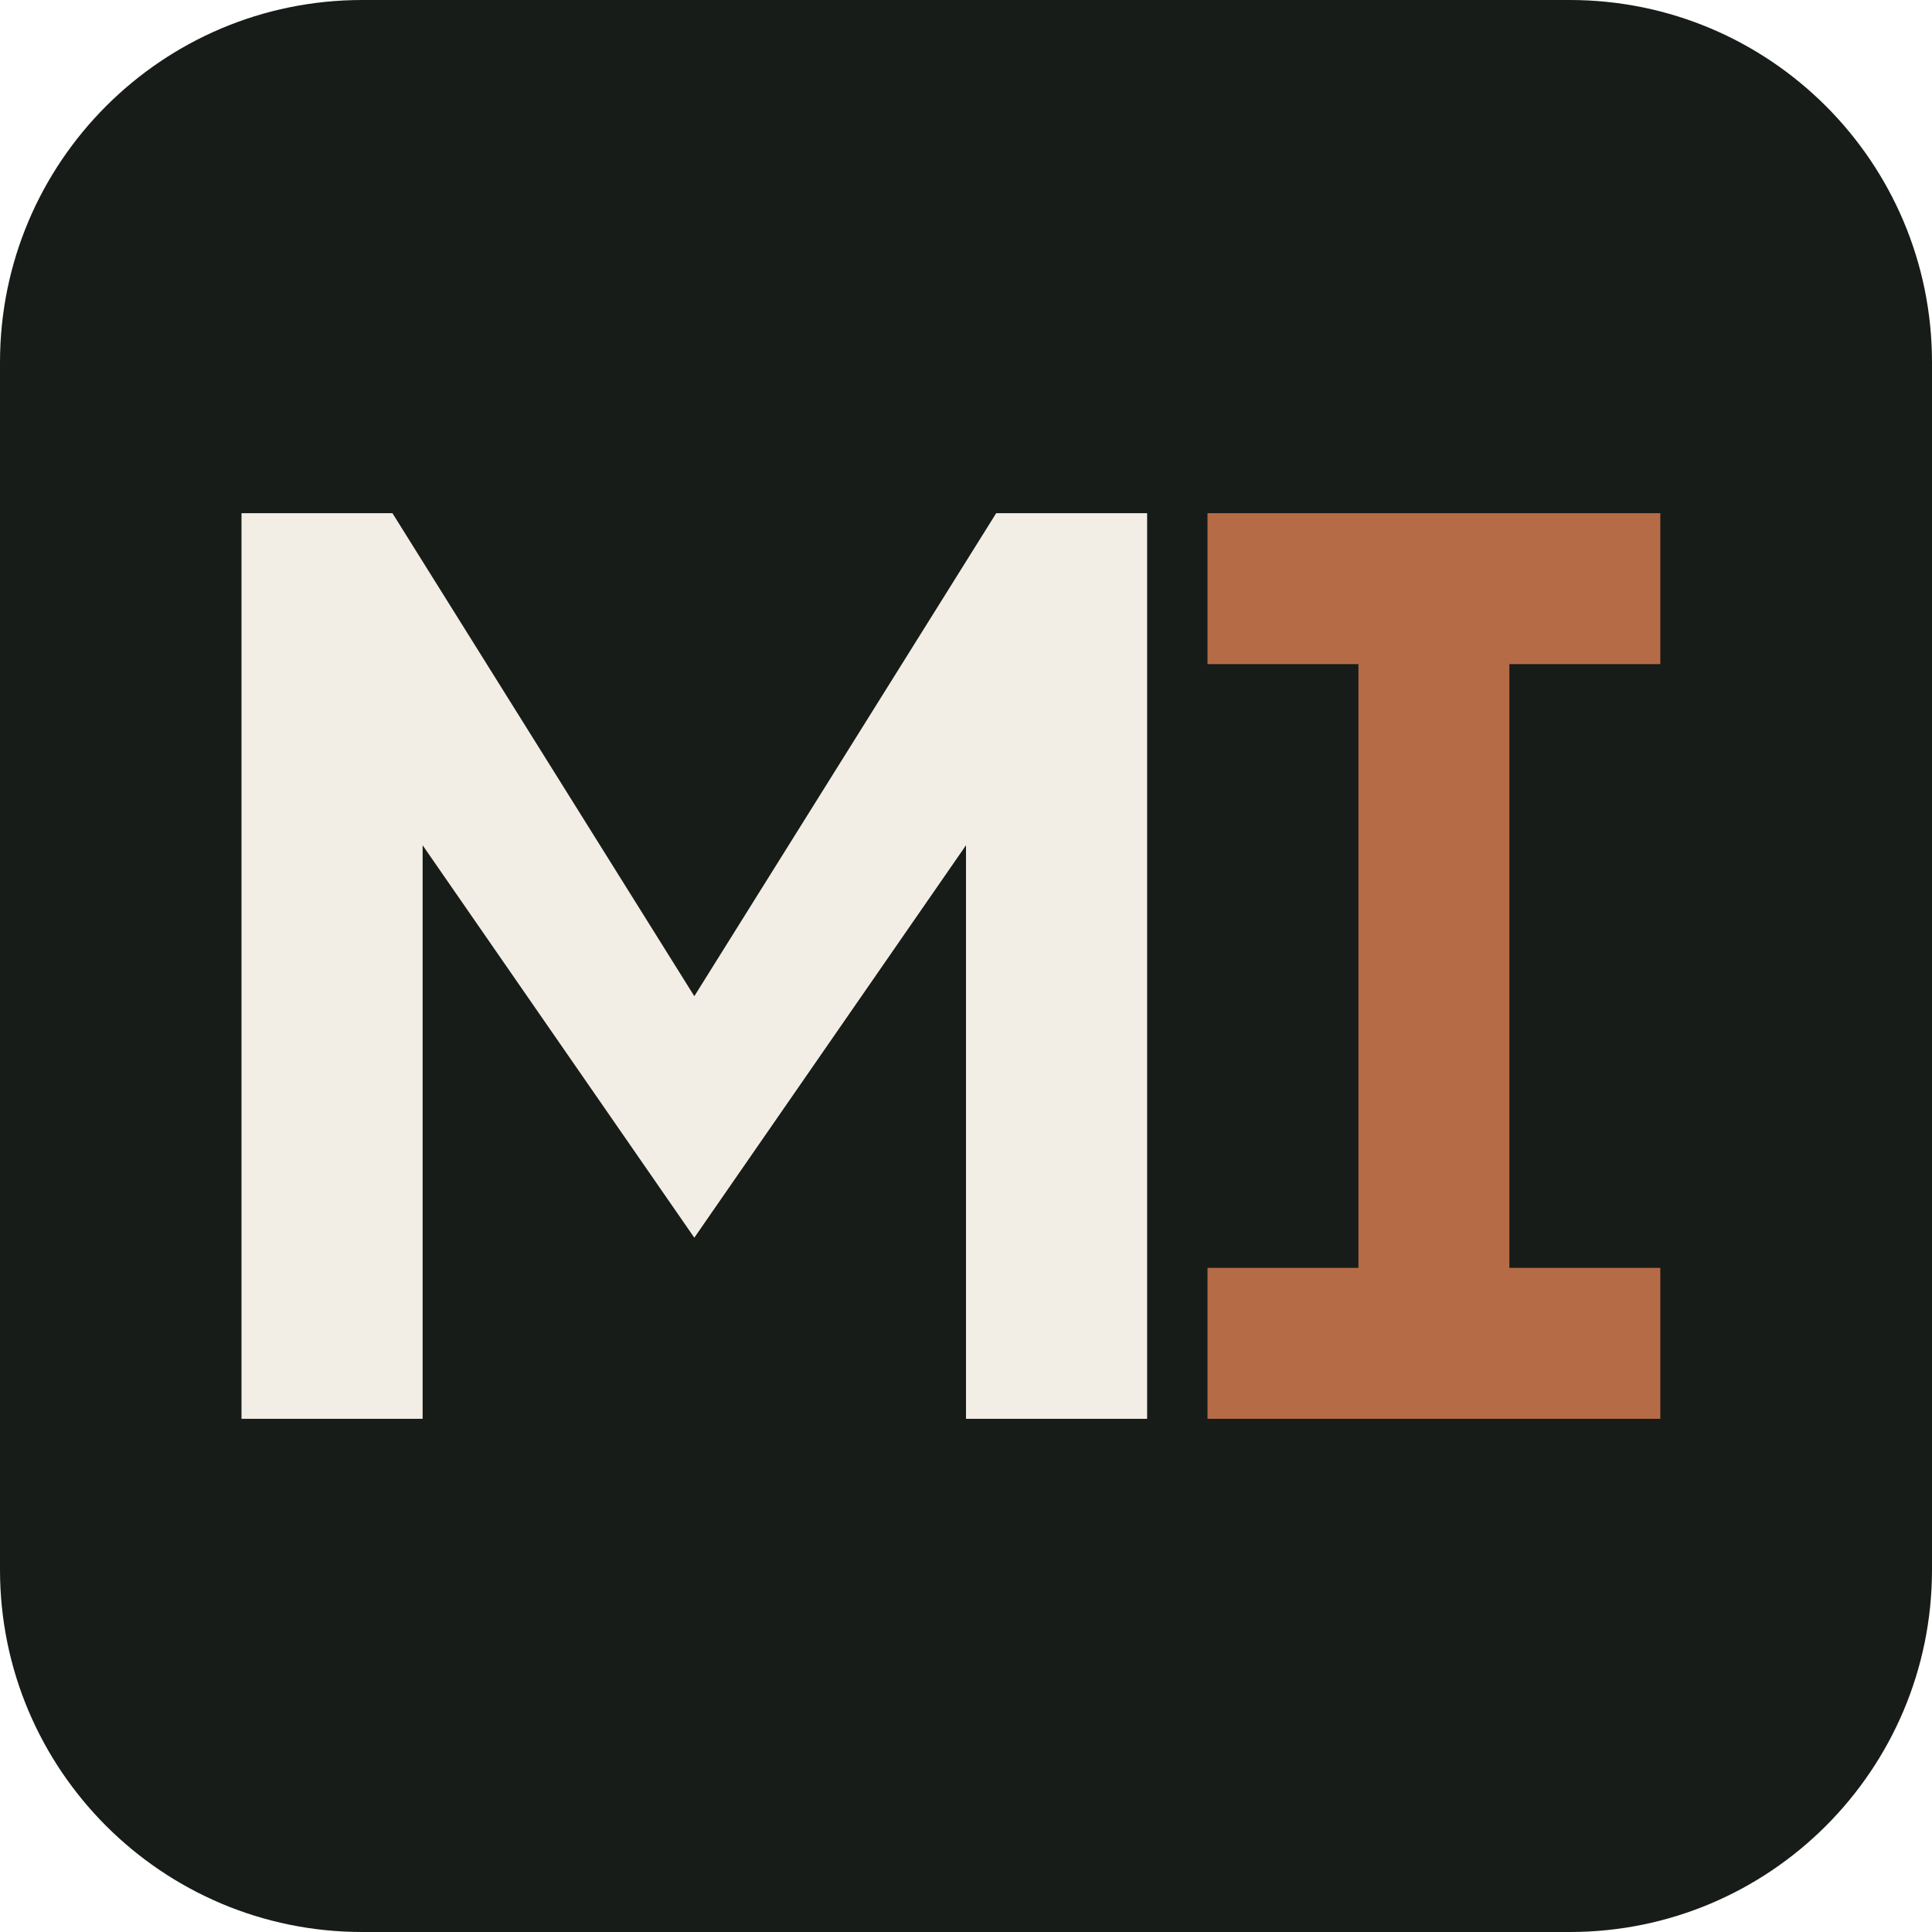
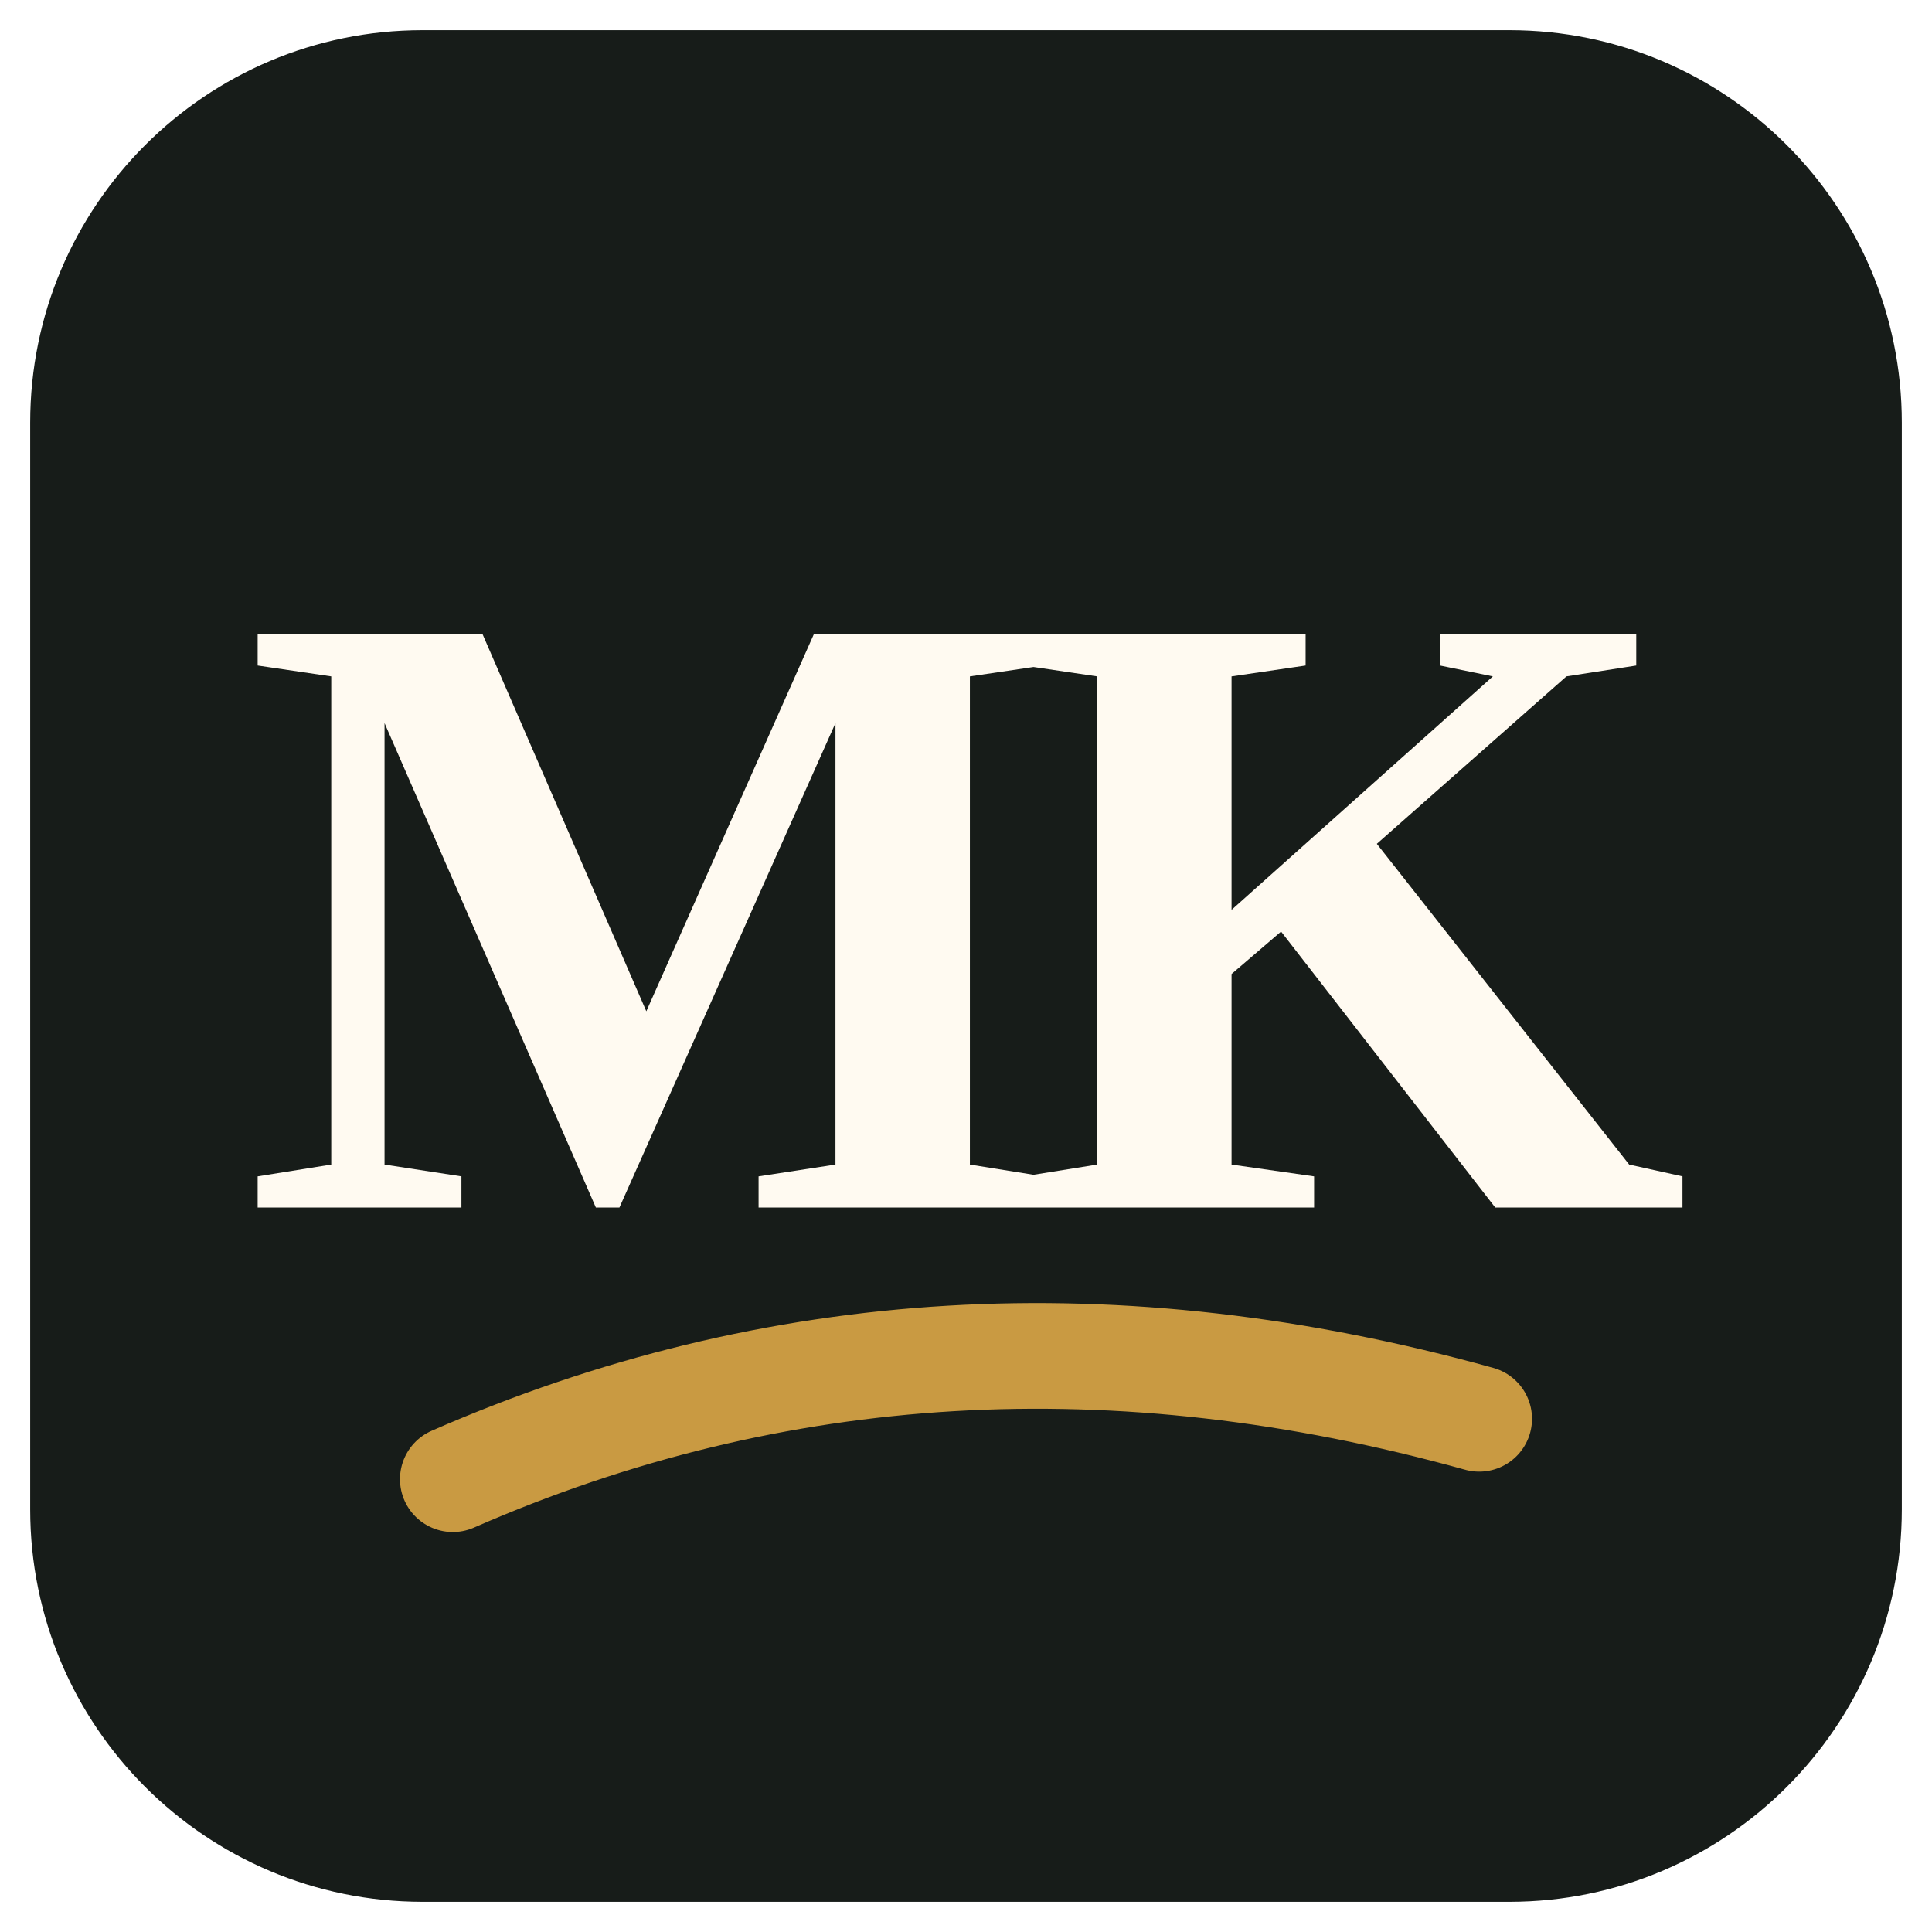
<svg xmlns="http://www.w3.org/2000/svg" viewBox="0 0 64 64">
-   <rect width="64" height="64" rx="12" fill="#171c19" />
-   <path d="M8 47V17h5l10 16 10-16h5v30h-6V28L23 41 14 28v19z" fill="#f3eee5" />
-   <path d="M40 17h15v5h-5v20h5v5H40v-5h5V22h-5z" fill="#b66b47" />
+   <rect x="1" y="1" width="62" height="62" rx="13" fill="#171c19" />
+   <text x="32" y="40" text-anchor="middle" font-family="Georgia, 'Times New Roman', serif" font-size="29" font-weight="700" letter-spacing="-2" fill="#fffaf1">MK</text>
+   <path d="M15 49 Q31 42 49 47" fill="none" stroke="#c99a42" stroke-width="3.5" stroke-linecap="round" />
</svg>
